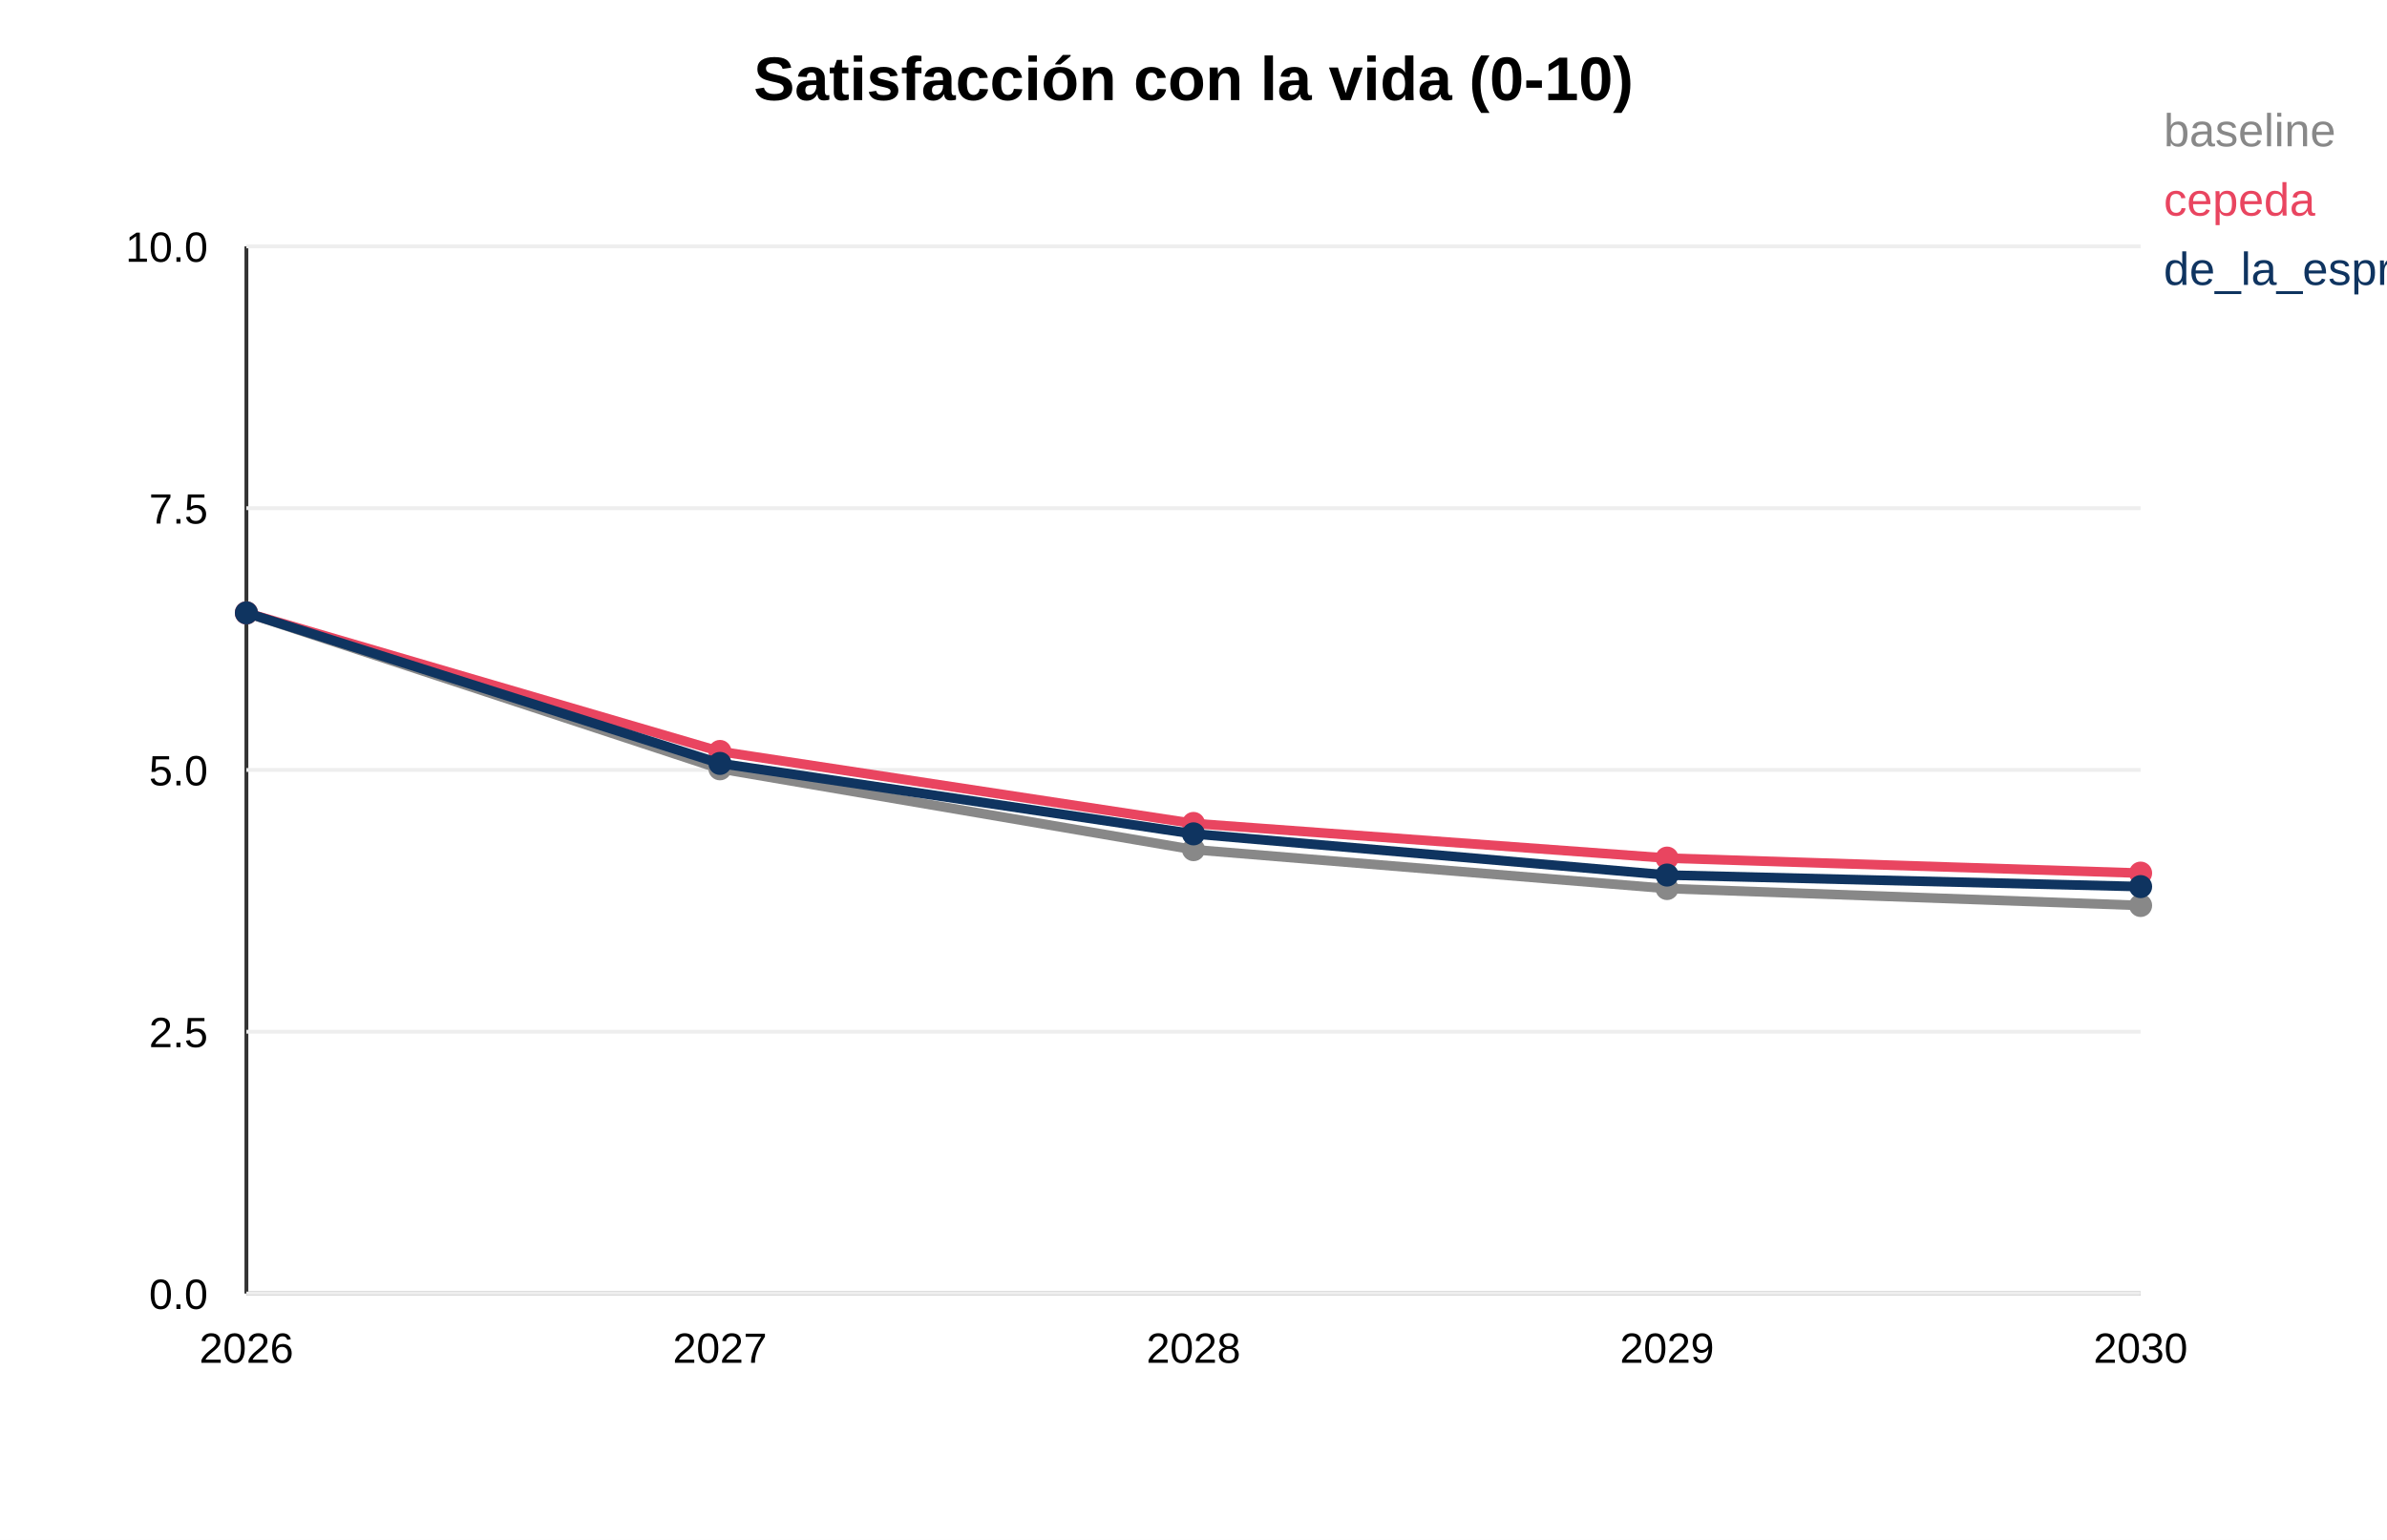
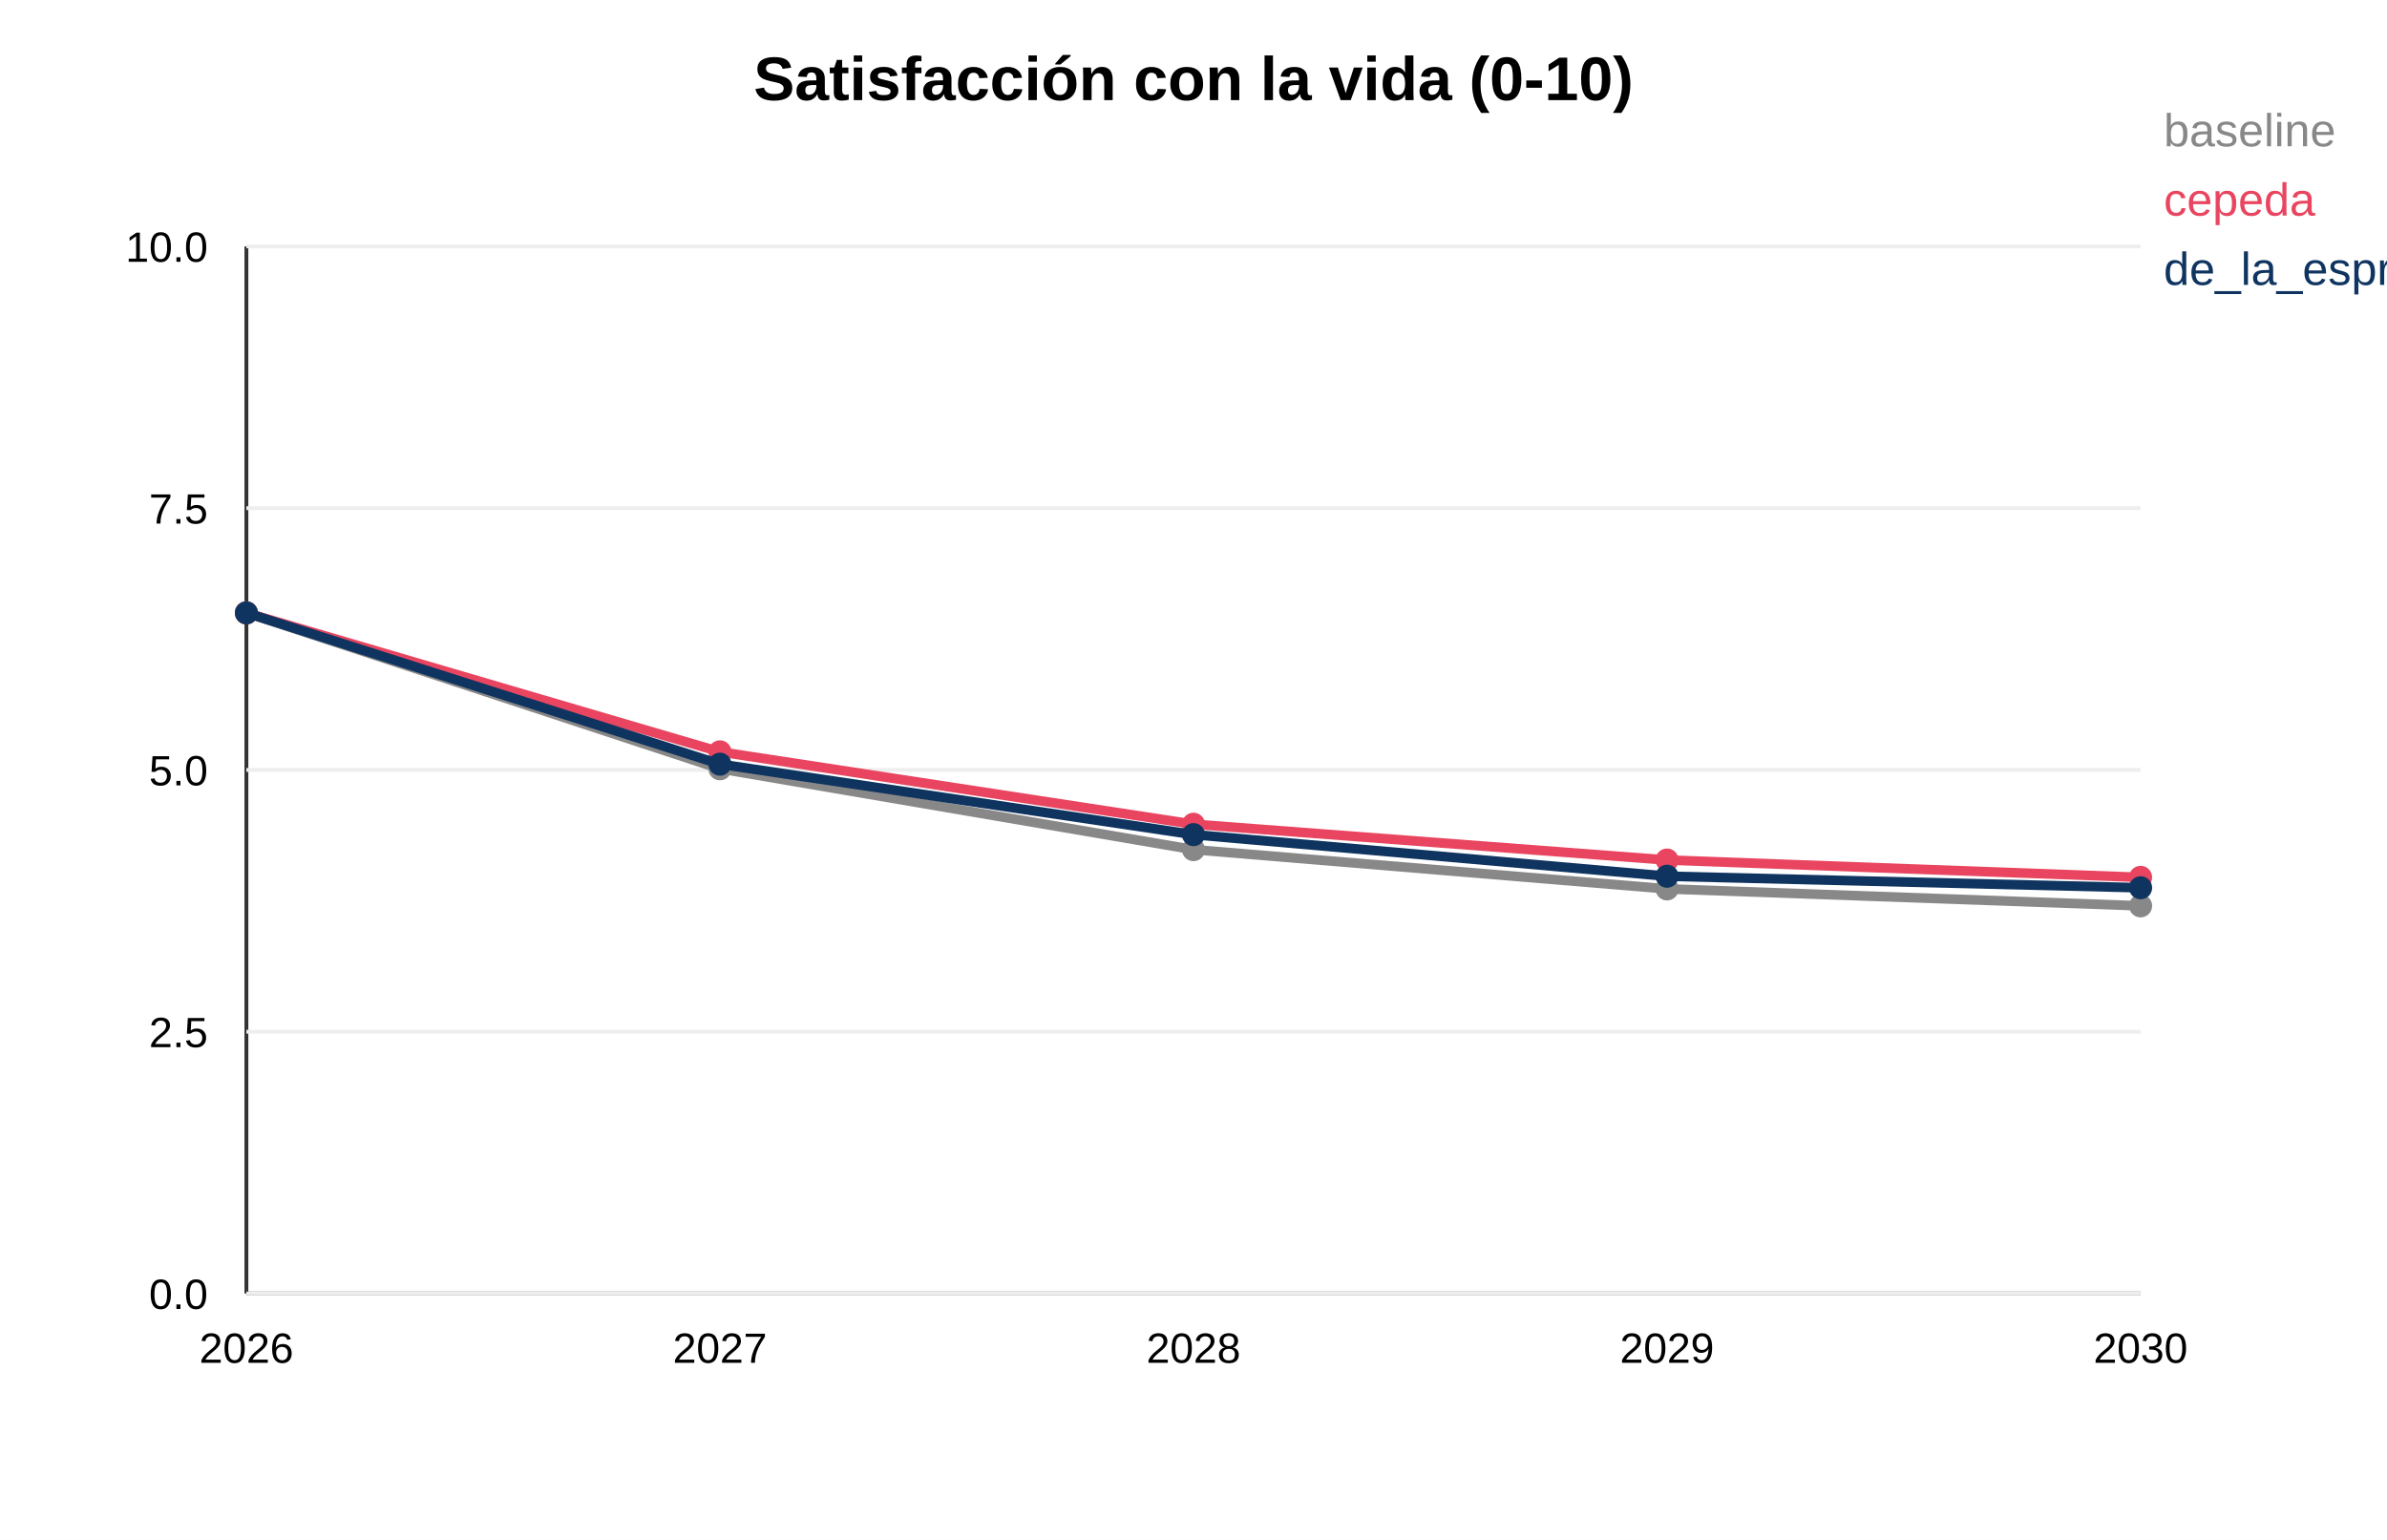
<svg xmlns="http://www.w3.org/2000/svg" width="620" height="400" font-family="Arial">
  <rect width="620" height="400" fill="white" />
  <text x="310.0" y="26" font-size="16" font-weight="bold" text-anchor="middle">Satisfacción con la vida (0-10)</text>
  <line x1="64" y1="336" x2="556" y2="336" stroke="#333" />
  <line x1="64" y1="64" x2="64" y2="336" stroke="#333" />
  <text x="54" y="340.0" font-size="11" text-anchor="end">0.0</text>
  <line x1="64" y1="336.0" x2="556" y2="336.0" stroke="#eee" />
  <text x="54" y="272.0" font-size="11" text-anchor="end">2.5</text>
  <line x1="64" y1="268.0" x2="556" y2="268.0" stroke="#eee" />
  <text x="54" y="204.0" font-size="11" text-anchor="end">5.0</text>
  <line x1="64" y1="200.0" x2="556" y2="200.0" stroke="#eee" />
  <text x="54" y="136.0" font-size="11" text-anchor="end">7.5</text>
  <line x1="64" y1="132.0" x2="556" y2="132.0" stroke="#eee" />
  <text x="54" y="68.0" font-size="11" text-anchor="end">10.0</text>
  <line x1="64" y1="64.0" x2="556" y2="64.0" stroke="#eee" />
  <text x="64.0" y="354" font-size="11" text-anchor="middle">2026</text>
  <text x="187.0" y="354" font-size="11" text-anchor="middle">2027</text>
  <text x="310.0" y="354" font-size="11" text-anchor="middle">2028</text>
  <text x="433.0" y="354" font-size="11" text-anchor="middle">2029</text>
  <text x="556.0" y="354" font-size="11" text-anchor="middle">2030</text>
-   <polyline points="64.0,159.2 187.0,199.7 310.0,220.7 433.0,230.8 556.0,235.2" fill="none" stroke="#888888" stroke-width="2.5" />
+   <polyline points="64.0,159.2 187.0,199.7 310.0,220.7 433.0,230.9 556.0,235.3" fill="none" stroke="#888888" stroke-width="2.5" />
  <circle cx="64.0" cy="159.2" r="3" fill="#888888" />
  <circle cx="187.0" cy="199.7" r="3" fill="#888888" />
  <circle cx="310.0" cy="220.7" r="3" fill="#888888" />
-   <circle cx="433.0" cy="230.8" r="3" fill="#888888" />
-   <circle cx="556.0" cy="235.2" r="3" fill="#888888" />
+   <circle cx="433.0" cy="230.9" r="3" fill="#888888" />
+   <circle cx="556.0" cy="235.3" r="3" fill="#888888" />
  <text x="562" y="38" font-size="12" fill="#888888">baseline</text>
-   <polyline points="64.0,159.2 187.0,195.2 310.0,213.9 433.0,222.9 556.0,226.8" fill="none" stroke="#E94560" stroke-width="2.5" />
+   <polyline points="64.0,159.2 187.0,195.3 310.0,214.1 433.0,223.4 556.0,227.9" fill="none" stroke="#E94560" stroke-width="2.5" />
  <circle cx="64.0" cy="159.2" r="3" fill="#E94560" />
-   <circle cx="187.0" cy="195.2" r="3" fill="#E94560" />
-   <circle cx="310.0" cy="213.9" r="3" fill="#E94560" />
-   <circle cx="433.0" cy="222.9" r="3" fill="#E94560" />
-   <circle cx="556.0" cy="226.8" r="3" fill="#E94560" />
+   <circle cx="187.0" cy="195.3" r="3" fill="#E94560" />
+   <circle cx="310.0" cy="214.1" r="3" fill="#E94560" />
+   <circle cx="433.0" cy="223.4" r="3" fill="#E94560" />
+   <circle cx="556.0" cy="227.9" r="3" fill="#E94560" />
  <text x="562" y="56" font-size="12" fill="#E94560">cepeda</text>
-   <polyline points="64.0,159.2 187.0,198.3 310.0,216.6 433.0,227.3 556.0,230.3" fill="none" stroke="#0F3460" stroke-width="2.5" />
+   <polyline points="64.0,159.2 187.0,198.5 310.0,216.8 433.0,227.6 556.0,230.6" fill="none" stroke="#0F3460" stroke-width="2.5" />
  <circle cx="64.0" cy="159.2" r="3" fill="#0F3460" />
-   <circle cx="187.0" cy="198.3" r="3" fill="#0F3460" />
-   <circle cx="310.0" cy="216.6" r="3" fill="#0F3460" />
-   <circle cx="433.0" cy="227.3" r="3" fill="#0F3460" />
-   <circle cx="556.0" cy="230.3" r="3" fill="#0F3460" />
+   <circle cx="187.0" cy="198.5" r="3" fill="#0F3460" />
+   <circle cx="310.0" cy="216.8" r="3" fill="#0F3460" />
+   <circle cx="433.0" cy="227.6" r="3" fill="#0F3460" />
+   <circle cx="556.0" cy="230.6" r="3" fill="#0F3460" />
  <text x="562" y="74" font-size="12" fill="#0F3460">de_la_espriella</text>
</svg>
